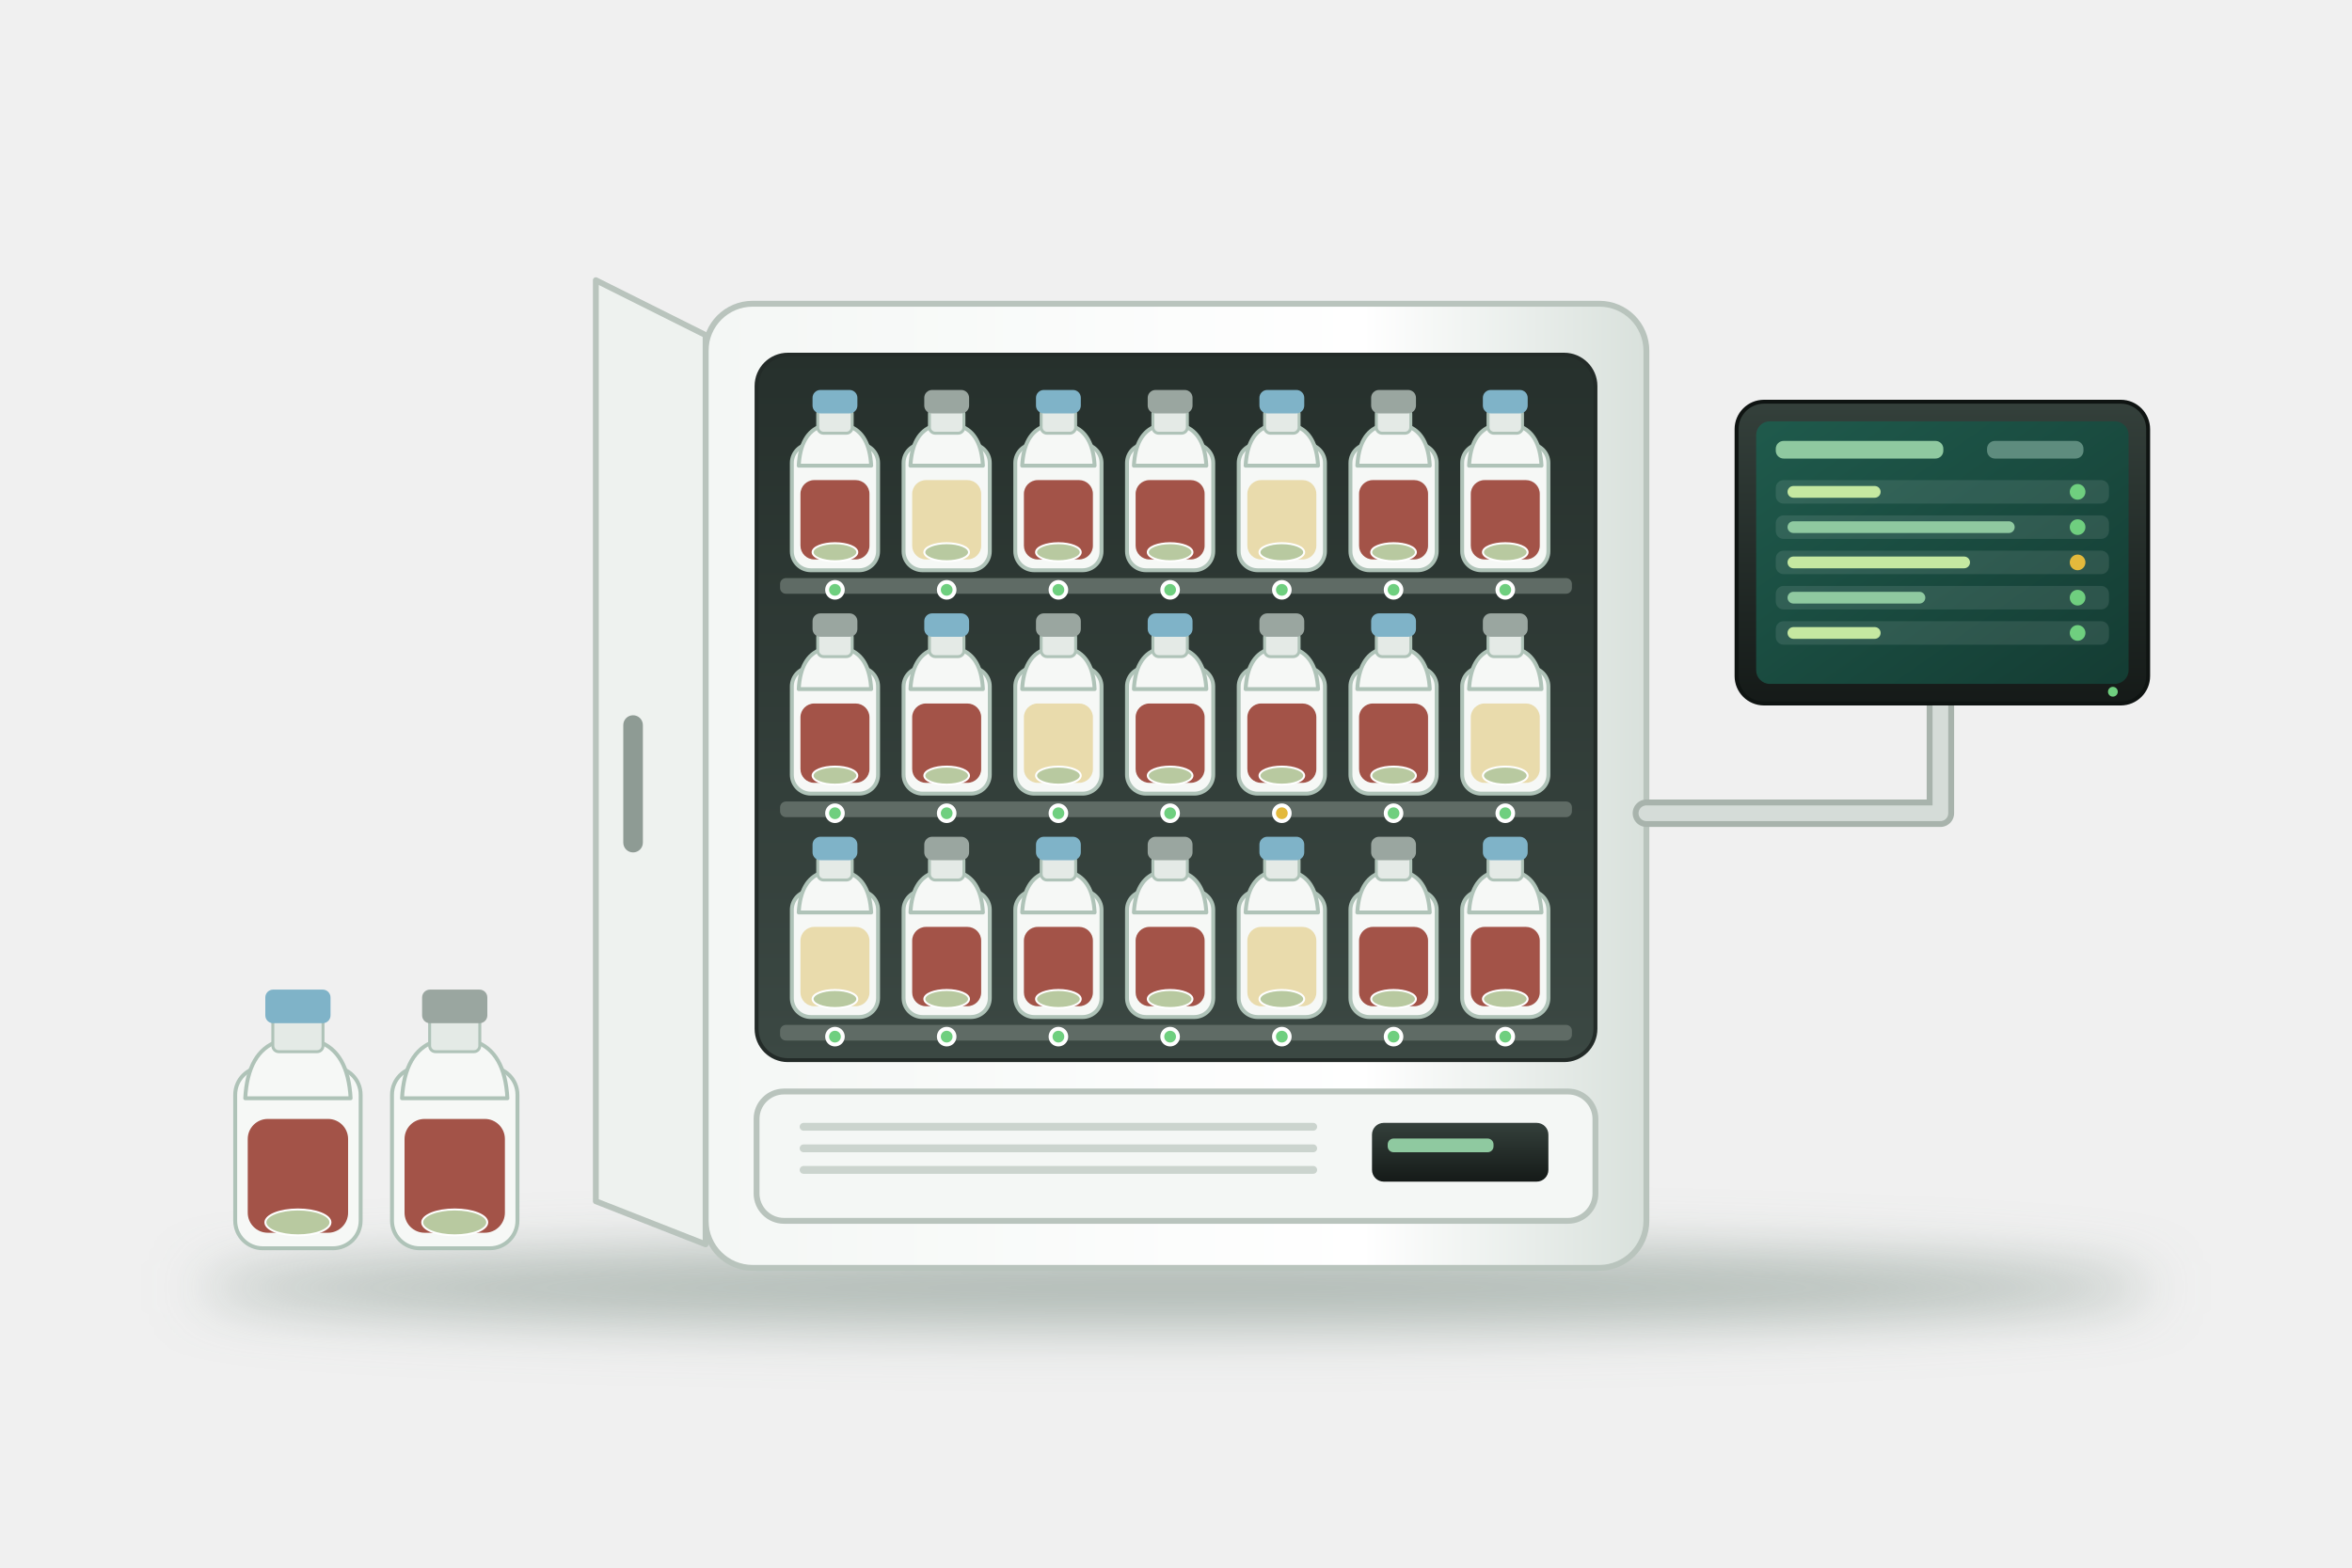
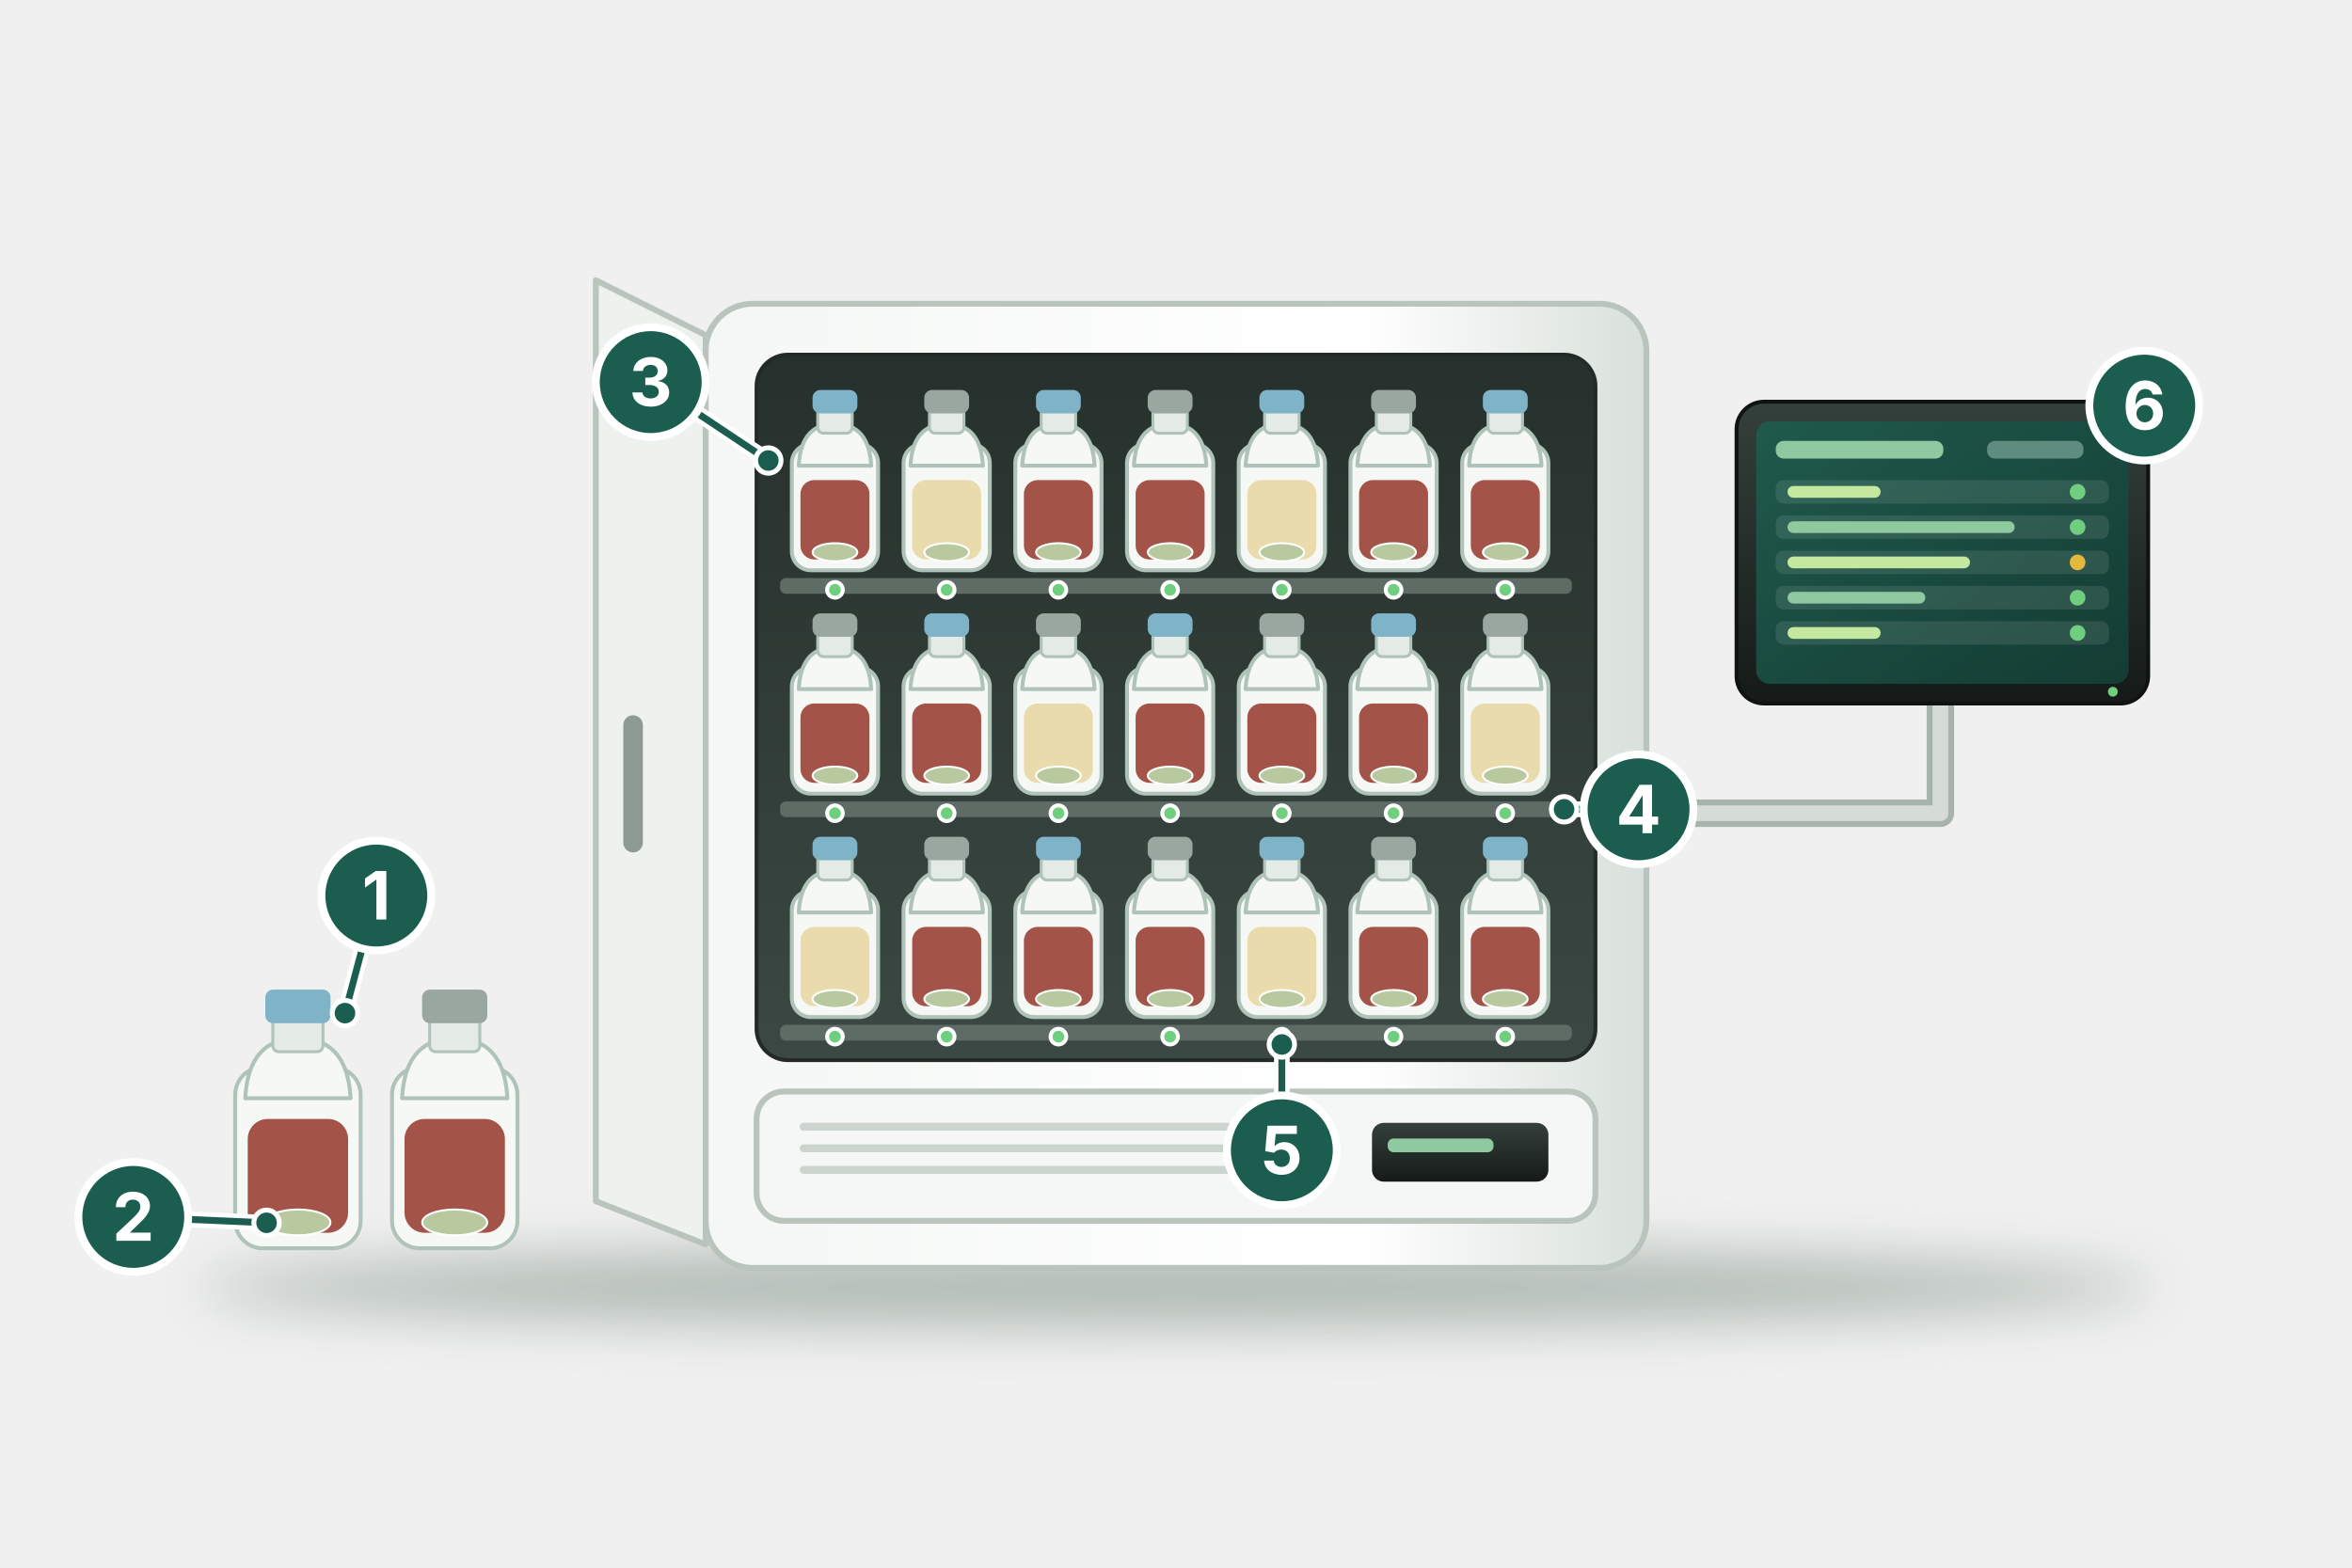
<svg xmlns="http://www.w3.org/2000/svg" viewBox="0 0 1200 800" width="1200" height="800">
  <defs>
    <linearGradient id="body" x1="0" y1="0" x2="0" y2="1">
      <stop offset="0" stop-color="#FFFFFF" />
      <stop offset="1" stop-color="#E1E7E3" />
    </linearGradient>
    <linearGradient id="bodyH" x1="0" y1="0" x2="1" y2="0">
      <stop offset="0" stop-color="#F4F7F5" />
      <stop offset="0.7" stop-color="#FFFFFF" />
      <stop offset="1" stop-color="#D9E1DC" />
    </linearGradient>
    <linearGradient id="topP" x1="0" y1="0" x2="0" y2="1">
      <stop offset="0" stop-color="#EEF2EF" />
      <stop offset="1" stop-color="#D7DFDA" />
    </linearGradient>
    <linearGradient id="deck" x1="0" y1="0" x2="0" y2="1">
      <stop offset="0" stop-color="#C9D4CE" />
      <stop offset="1" stop-color="#E4EAE6" />
    </linearGradient>
    <linearGradient id="screen" x1="0" y1="0" x2="1" y2="1">
      <stop offset="0" stop-color="#1F5A4C" />
      <stop offset="1" stop-color="#143C33" />
    </linearGradient>
    <linearGradient id="dark" x1="0" y1="0" x2="0" y2="1">
      <stop offset="0" stop-color="#34403B" />
      <stop offset="1" stop-color="#151A18" />
    </linearGradient>
    <linearGradient id="niche" x1="0" y1="0" x2="0" y2="1">
      <stop offset="0" stop-color="#26302C" />
      <stop offset="1" stop-color="#3B4843" />
    </linearGradient>
    <linearGradient id="metal" x1="0" y1="0" x2="0" y2="1">
      <stop offset="0" stop-color="#E4E9E6" />
      <stop offset="1" stop-color="#A9B4AE" />
    </linearGradient>
    <linearGradient id="glass" x1="0" y1="0" x2="1" y2="1">
      <stop offset="0" stop-color="#FFFFFF" stop-opacity="0.55" />
      <stop offset="0.45" stop-color="#FFFFFF" stop-opacity="0.08" />
      <stop offset="1" stop-color="#CFE9D9" stop-opacity="0.25" />
    </linearGradient>
    <linearGradient id="liquid" x1="0" y1="0" x2="0" y2="1">
      <stop offset="0" stop-color="#F0D36B" />
      <stop offset="1" stop-color="#E0B73A" />
    </linearGradient>
    <filter id="soft" filterUnits="userSpaceOnUse" x="0" y="0" width="1200" height="800">
      <feGaussianBlur stdDeviation="14" />
    </filter>
  </defs>
  <g transform="translate(0,-55) scale(1)">
    <ellipse cx="600" cy="712" rx="500" ry="20" fill="#6F8479" opacity="0.5" filter="url(#soft)" />
    <rect x="120" y="599.6" width="64" height="92.4" rx="14.08" fill="#F6F8F6" stroke="#AFC3B8" stroke-width="2" />
    <path d="M125.12 615.44 Q126.4 591.68 141.76 586.4 H162.24 Q177.6 591.68 178.88 615.44 Z" fill="#F6F8F6" stroke="#AFC3B8" stroke-width="2" stroke-linecap="round" stroke-linejoin="round" />
    <rect x="139.2" y="573.2" width="25.6" height="18.48" rx="3" fill="#E4EAE6" stroke="#AFC3B8" stroke-width="1.5" />
    <rect x="135.36" y="560" width="33.28" height="17.16" rx="4" fill="#7FB3C8" />
    <rect x="126.4" y="626" width="51.2" height="58.08" rx="10.24" fill="#9E4A3F" opacity="0.95" />
    <ellipse cx="152.0" cy="678.8" rx="16.6" ry="6.6" fill="#B8C9A0" stroke="#FFFFFF" stroke-width="1" />
    <rect x="200" y="599.6" width="64" height="92.4" rx="14.08" fill="#F6F8F6" stroke="#AFC3B8" stroke-width="2" />
    <path d="M205.12 615.44 Q206.4 591.68 221.76 586.4 H242.24 Q257.6 591.68 258.88 615.44 Z" fill="#F6F8F6" stroke="#AFC3B8" stroke-width="2" stroke-linecap="round" stroke-linejoin="round" />
    <rect x="219.2" y="573.2" width="25.6" height="18.48" rx="3" fill="#E4EAE6" stroke="#AFC3B8" stroke-width="1.5" />
    <rect x="215.36" y="560" width="33.28" height="17.16" rx="4" fill="#9AA6A0" />
    <rect x="206.4" y="626" width="51.2" height="58.08" rx="10.24" fill="#9E4A3F" opacity="0.95" />
    <ellipse cx="232.0" cy="678.8" rx="16.6" ry="6.6" fill="#B8C9A0" stroke="#FFFFFF" stroke-width="1" />
    <rect x="360" y="210" width="480" height="492" rx="24" fill="url(#bodyH)" stroke="#B9C4BD" stroke-width="3" />
    <path d="M360 226 L304 198 V 668 L360 690 Z" fill="#EEF2EF" stroke="#B9C4BD" stroke-width="3" stroke-linecap="round" stroke-linejoin="round" />
    <rect x="318" y="420" width="10" height="70" rx="5" fill="#8E9B94" />
    <rect x="386" y="236" width="428" height="360" rx="16" fill="url(#niche)" stroke="#232B28" stroke-width="2" />
    <rect x="398" y="350" width="404" height="8" rx="3" fill="#5F6B65" />
    <rect x="404" y="281.6" width="44" height="64.4" rx="9.68" fill="#F6F8F6" stroke="#AFC3B8" stroke-width="2" />
    <path d="M407.52 292.64 Q408.4 276.08 418.96 272.4 H433.04 Q443.6 276.08 444.48 292.64 Z" fill="#F6F8F6" stroke="#AFC3B8" stroke-width="2" stroke-linecap="round" stroke-linejoin="round" />
    <rect x="417.2" y="263.2" width="17.6" height="12.88" rx="3" fill="#E4EAE6" stroke="#AFC3B8" stroke-width="1.5" />
    <rect x="414.56" y="254" width="22.88" height="11.96" rx="4" fill="#7FB3C8" />
    <rect x="408.4" y="300" width="35.2" height="40.48" rx="7.04" fill="#9E4A3F" opacity="0.95" />
    <ellipse cx="426.0" cy="336.8" rx="11.4" ry="4.6" fill="#B8C9A0" stroke="#FFFFFF" stroke-width="1" />
    <ellipse cx="426.0" cy="356.0" rx="4.0" ry="4.0" fill="#6FCF7F" stroke="#FFFFFF" stroke-width="2" />
    <rect x="461" y="281.6" width="44" height="64.4" rx="9.68" fill="#F6F8F6" stroke="#AFC3B8" stroke-width="2" />
    <path d="M464.52 292.64 Q465.4 276.08 475.96 272.4 H490.04 Q500.6 276.08 501.48 292.64 Z" fill="#F6F8F6" stroke="#AFC3B8" stroke-width="2" stroke-linecap="round" stroke-linejoin="round" />
    <rect x="474.2" y="263.2" width="17.6" height="12.88" rx="3" fill="#E4EAE6" stroke="#AFC3B8" stroke-width="1.5" />
    <rect x="471.56" y="254" width="22.88" height="11.96" rx="4" fill="#9AA6A0" />
    <rect x="465.4" y="300" width="35.2" height="40.48" rx="7.04" fill="#E8D9A8" opacity="0.95" />
    <ellipse cx="483.0" cy="336.8" rx="11.4" ry="4.6" fill="#B8C9A0" stroke="#FFFFFF" stroke-width="1" />
    <ellipse cx="483.0" cy="356.0" rx="4.0" ry="4.0" fill="#6FCF7F" stroke="#FFFFFF" stroke-width="2" />
    <rect x="518" y="281.6" width="44" height="64.4" rx="9.68" fill="#F6F8F6" stroke="#AFC3B8" stroke-width="2" />
    <path d="M521.52 292.64 Q522.4 276.08 532.96 272.4 H547.04 Q557.6 276.08 558.48 292.64 Z" fill="#F6F8F6" stroke="#AFC3B8" stroke-width="2" stroke-linecap="round" stroke-linejoin="round" />
    <rect x="531.2" y="263.2" width="17.6" height="12.88" rx="3" fill="#E4EAE6" stroke="#AFC3B8" stroke-width="1.5" />
    <rect x="528.56" y="254" width="22.88" height="11.96" rx="4" fill="#7FB3C8" />
    <rect x="522.4" y="300" width="35.2" height="40.48" rx="7.04" fill="#9E4A3F" opacity="0.95" />
    <ellipse cx="540.0" cy="336.8" rx="11.4" ry="4.6" fill="#B8C9A0" stroke="#FFFFFF" stroke-width="1" />
    <ellipse cx="540.0" cy="356.0" rx="4.0" ry="4.0" fill="#6FCF7F" stroke="#FFFFFF" stroke-width="2" />
    <rect x="575" y="281.6" width="44" height="64.4" rx="9.68" fill="#F6F8F6" stroke="#AFC3B8" stroke-width="2" />
    <path d="M578.52 292.64 Q579.4 276.08 589.96 272.4 H604.04 Q614.6 276.08 615.48 292.64 Z" fill="#F6F8F6" stroke="#AFC3B8" stroke-width="2" stroke-linecap="round" stroke-linejoin="round" />
    <rect x="588.2" y="263.2" width="17.6" height="12.88" rx="3" fill="#E4EAE6" stroke="#AFC3B8" stroke-width="1.5" />
    <rect x="585.56" y="254" width="22.88" height="11.96" rx="4" fill="#9AA6A0" />
    <rect x="579.4" y="300" width="35.2" height="40.48" rx="7.04" fill="#9E4A3F" opacity="0.95" />
    <ellipse cx="597.0" cy="336.8" rx="11.4" ry="4.6" fill="#B8C9A0" stroke="#FFFFFF" stroke-width="1" />
    <ellipse cx="597.0" cy="356.0" rx="4.0" ry="4.0" fill="#6FCF7F" stroke="#FFFFFF" stroke-width="2" />
    <rect x="632" y="281.6" width="44" height="64.4" rx="9.68" fill="#F6F8F6" stroke="#AFC3B8" stroke-width="2" />
    <path d="M635.52 292.64 Q636.4 276.08 646.96 272.4 H661.04 Q671.6 276.08 672.48 292.64 Z" fill="#F6F8F6" stroke="#AFC3B8" stroke-width="2" stroke-linecap="round" stroke-linejoin="round" />
    <rect x="645.2" y="263.2" width="17.6" height="12.88" rx="3" fill="#E4EAE6" stroke="#AFC3B8" stroke-width="1.5" />
    <rect x="642.56" y="254" width="22.88" height="11.96" rx="4" fill="#7FB3C8" />
    <rect x="636.4" y="300" width="35.2" height="40.48" rx="7.04" fill="#E8D9A8" opacity="0.95" />
    <ellipse cx="654.0" cy="336.8" rx="11.4" ry="4.6" fill="#B8C9A0" stroke="#FFFFFF" stroke-width="1" />
    <ellipse cx="654.0" cy="356.0" rx="4.0" ry="4.0" fill="#6FCF7F" stroke="#FFFFFF" stroke-width="2" />
    <rect x="689" y="281.6" width="44" height="64.4" rx="9.68" fill="#F6F8F6" stroke="#AFC3B8" stroke-width="2" />
    <path d="M692.52 292.64 Q693.4 276.08 703.96 272.4 H718.04 Q728.6 276.08 729.48 292.64 Z" fill="#F6F8F6" stroke="#AFC3B8" stroke-width="2" stroke-linecap="round" stroke-linejoin="round" />
    <rect x="702.2" y="263.2" width="17.6" height="12.88" rx="3" fill="#E4EAE6" stroke="#AFC3B8" stroke-width="1.5" />
    <rect x="699.56" y="254" width="22.88" height="11.96" rx="4" fill="#9AA6A0" />
    <rect x="693.4" y="300" width="35.2" height="40.48" rx="7.04" fill="#9E4A3F" opacity="0.95" />
    <ellipse cx="711.0" cy="336.8" rx="11.4" ry="4.6" fill="#B8C9A0" stroke="#FFFFFF" stroke-width="1" />
    <ellipse cx="711.0" cy="356.0" rx="4.0" ry="4.0" fill="#6FCF7F" stroke="#FFFFFF" stroke-width="2" />
    <rect x="746" y="281.6" width="44" height="64.4" rx="9.68" fill="#F6F8F6" stroke="#AFC3B8" stroke-width="2" />
    <path d="M749.52 292.64 Q750.4 276.08 760.96 272.4 H775.04 Q785.6 276.08 786.48 292.64 Z" fill="#F6F8F6" stroke="#AFC3B8" stroke-width="2" stroke-linecap="round" stroke-linejoin="round" />
    <rect x="759.2" y="263.2" width="17.6" height="12.88" rx="3" fill="#E4EAE6" stroke="#AFC3B8" stroke-width="1.5" />
    <rect x="756.56" y="254" width="22.88" height="11.96" rx="4" fill="#7FB3C8" />
    <rect x="750.4" y="300" width="35.2" height="40.48" rx="7.04" fill="#9E4A3F" opacity="0.95" />
    <ellipse cx="768.0" cy="336.8" rx="11.4" ry="4.6" fill="#B8C9A0" stroke="#FFFFFF" stroke-width="1" />
    <ellipse cx="768.0" cy="356.0" rx="4.0" ry="4.0" fill="#6FCF7F" stroke="#FFFFFF" stroke-width="2" />
    <rect x="398" y="464" width="404" height="8" rx="3" fill="#5F6B65" />
    <rect x="404" y="395.6" width="44" height="64.4" rx="9.68" fill="#F6F8F6" stroke="#AFC3B8" stroke-width="2" />
    <path d="M407.52 406.64 Q408.4 390.08 418.96 386.4 H433.04 Q443.6 390.08 444.48 406.64 Z" fill="#F6F8F6" stroke="#AFC3B8" stroke-width="2" stroke-linecap="round" stroke-linejoin="round" />
    <rect x="417.2" y="377.2" width="17.6" height="12.88" rx="3" fill="#E4EAE6" stroke="#AFC3B8" stroke-width="1.5" />
    <rect x="414.56" y="368" width="22.88" height="11.96" rx="4" fill="#9AA6A0" />
    <rect x="408.4" y="414" width="35.2" height="40.48" rx="7.04" fill="#9E4A3F" opacity="0.95" />
    <ellipse cx="426.0" cy="450.8" rx="11.4" ry="4.6" fill="#B8C9A0" stroke="#FFFFFF" stroke-width="1" />
    <ellipse cx="426.0" cy="470.0" rx="4.0" ry="4.0" fill="#6FCF7F" stroke="#FFFFFF" stroke-width="2" />
    <rect x="461" y="395.6" width="44" height="64.4" rx="9.68" fill="#F6F8F6" stroke="#AFC3B8" stroke-width="2" />
    <path d="M464.52 406.64 Q465.4 390.08 475.96 386.4 H490.04 Q500.6 390.08 501.48 406.64 Z" fill="#F6F8F6" stroke="#AFC3B8" stroke-width="2" stroke-linecap="round" stroke-linejoin="round" />
    <rect x="474.2" y="377.2" width="17.6" height="12.88" rx="3" fill="#E4EAE6" stroke="#AFC3B8" stroke-width="1.5" />
    <rect x="471.56" y="368" width="22.88" height="11.96" rx="4" fill="#7FB3C8" />
    <rect x="465.4" y="414" width="35.2" height="40.48" rx="7.04" fill="#9E4A3F" opacity="0.95" />
    <ellipse cx="483.0" cy="450.8" rx="11.4" ry="4.6" fill="#B8C9A0" stroke="#FFFFFF" stroke-width="1" />
    <ellipse cx="483.0" cy="470.0" rx="4.0" ry="4.0" fill="#6FCF7F" stroke="#FFFFFF" stroke-width="2" />
    <rect x="518" y="395.6" width="44" height="64.4" rx="9.68" fill="#F6F8F6" stroke="#AFC3B8" stroke-width="2" />
    <path d="M521.52 406.64 Q522.4 390.08 532.96 386.4 H547.04 Q557.6 390.08 558.48 406.64 Z" fill="#F6F8F6" stroke="#AFC3B8" stroke-width="2" stroke-linecap="round" stroke-linejoin="round" />
    <rect x="531.2" y="377.2" width="17.6" height="12.88" rx="3" fill="#E4EAE6" stroke="#AFC3B8" stroke-width="1.5" />
    <rect x="528.56" y="368" width="22.88" height="11.96" rx="4" fill="#9AA6A0" />
    <rect x="522.4" y="414" width="35.2" height="40.48" rx="7.04" fill="#E8D9A8" opacity="0.95" />
    <ellipse cx="540.0" cy="450.8" rx="11.4" ry="4.6" fill="#B8C9A0" stroke="#FFFFFF" stroke-width="1" />
    <ellipse cx="540.0" cy="470.0" rx="4.0" ry="4.0" fill="#6FCF7F" stroke="#FFFFFF" stroke-width="2" />
    <rect x="575" y="395.6" width="44" height="64.4" rx="9.68" fill="#F6F8F6" stroke="#AFC3B8" stroke-width="2" />
    <path d="M578.52 406.64 Q579.4 390.08 589.96 386.4 H604.04 Q614.6 390.08 615.48 406.64 Z" fill="#F6F8F6" stroke="#AFC3B8" stroke-width="2" stroke-linecap="round" stroke-linejoin="round" />
    <rect x="588.2" y="377.2" width="17.6" height="12.88" rx="3" fill="#E4EAE6" stroke="#AFC3B8" stroke-width="1.5" />
    <rect x="585.56" y="368" width="22.88" height="11.96" rx="4" fill="#7FB3C8" />
    <rect x="579.4" y="414" width="35.2" height="40.48" rx="7.04" fill="#9E4A3F" opacity="0.95" />
    <ellipse cx="597.0" cy="450.8" rx="11.4" ry="4.6" fill="#B8C9A0" stroke="#FFFFFF" stroke-width="1" />
    <ellipse cx="597.0" cy="470.0" rx="4.0" ry="4.0" fill="#6FCF7F" stroke="#FFFFFF" stroke-width="2" />
    <rect x="632" y="395.6" width="44" height="64.4" rx="9.68" fill="#F6F8F6" stroke="#AFC3B8" stroke-width="2" />
    <path d="M635.52 406.64 Q636.4 390.08 646.96 386.4 H661.04 Q671.6 390.08 672.48 406.64 Z" fill="#F6F8F6" stroke="#AFC3B8" stroke-width="2" stroke-linecap="round" stroke-linejoin="round" />
    <rect x="645.2" y="377.2" width="17.6" height="12.88" rx="3" fill="#E4EAE6" stroke="#AFC3B8" stroke-width="1.5" />
    <rect x="642.56" y="368" width="22.88" height="11.96" rx="4" fill="#9AA6A0" />
    <rect x="636.4" y="414" width="35.2" height="40.48" rx="7.04" fill="#9E4A3F" opacity="0.95" />
    <ellipse cx="654.0" cy="450.8" rx="11.4" ry="4.6" fill="#B8C9A0" stroke="#FFFFFF" stroke-width="1" />
-     <ellipse cx="654.0" cy="470.0" rx="4.0" ry="4.0" fill="#E3B93C" stroke="#FFFFFF" stroke-width="2" />
+     <ellipse cx="654.0" cy="470.0" rx="4.0" ry="4.0" fill="#6FCF7F" stroke="#FFFFFF" stroke-width="2" />
    <rect x="689" y="395.6" width="44" height="64.4" rx="9.68" fill="#F6F8F6" stroke="#AFC3B8" stroke-width="2" />
    <path d="M692.52 406.64 Q693.4 390.08 703.96 386.4 H718.04 Q728.6 390.08 729.48 406.64 Z" fill="#F6F8F6" stroke="#AFC3B8" stroke-width="2" stroke-linecap="round" stroke-linejoin="round" />
    <rect x="702.2" y="377.2" width="17.6" height="12.88" rx="3" fill="#E4EAE6" stroke="#AFC3B8" stroke-width="1.5" />
    <rect x="699.56" y="368" width="22.88" height="11.96" rx="4" fill="#7FB3C8" />
    <rect x="693.4" y="414" width="35.2" height="40.48" rx="7.04" fill="#9E4A3F" opacity="0.95" />
    <ellipse cx="711.0" cy="450.8" rx="11.4" ry="4.6" fill="#B8C9A0" stroke="#FFFFFF" stroke-width="1" />
    <ellipse cx="711.0" cy="470.0" rx="4.0" ry="4.0" fill="#6FCF7F" stroke="#FFFFFF" stroke-width="2" />
    <rect x="746" y="395.6" width="44" height="64.4" rx="9.68" fill="#F6F8F6" stroke="#AFC3B8" stroke-width="2" />
    <path d="M749.52 406.64 Q750.4 390.08 760.96 386.4 H775.04 Q785.6 390.08 786.48 406.64 Z" fill="#F6F8F6" stroke="#AFC3B8" stroke-width="2" stroke-linecap="round" stroke-linejoin="round" />
    <rect x="759.2" y="377.2" width="17.6" height="12.88" rx="3" fill="#E4EAE6" stroke="#AFC3B8" stroke-width="1.5" />
    <rect x="756.56" y="368" width="22.88" height="11.96" rx="4" fill="#9AA6A0" />
    <rect x="750.4" y="414" width="35.2" height="40.48" rx="7.04" fill="#E8D9A8" opacity="0.95" />
    <ellipse cx="768.0" cy="450.8" rx="11.4" ry="4.6" fill="#B8C9A0" stroke="#FFFFFF" stroke-width="1" />
    <ellipse cx="768.0" cy="470.0" rx="4.0" ry="4.0" fill="#6FCF7F" stroke="#FFFFFF" stroke-width="2" />
    <rect x="398" y="578" width="404" height="8" rx="3" fill="#5F6B65" />
    <rect x="404" y="509.6" width="44" height="64.4" rx="9.68" fill="#F6F8F6" stroke="#AFC3B8" stroke-width="2" />
    <path d="M407.52 520.64 Q408.4 504.08 418.96 500.4 H433.04 Q443.6 504.08 444.48 520.64 Z" fill="#F6F8F6" stroke="#AFC3B8" stroke-width="2" stroke-linecap="round" stroke-linejoin="round" />
    <rect x="417.2" y="491.2" width="17.6" height="12.88" rx="3" fill="#E4EAE6" stroke="#AFC3B8" stroke-width="1.5" />
    <rect x="414.56" y="482" width="22.88" height="11.96" rx="4" fill="#7FB3C8" />
    <rect x="408.4" y="528" width="35.2" height="40.48" rx="7.04" fill="#E8D9A8" opacity="0.95" />
    <ellipse cx="426.0" cy="564.8" rx="11.4" ry="4.6" fill="#B8C9A0" stroke="#FFFFFF" stroke-width="1" />
    <ellipse cx="426.0" cy="584.0" rx="4.0" ry="4.0" fill="#6FCF7F" stroke="#FFFFFF" stroke-width="2" />
    <rect x="461" y="509.6" width="44" height="64.4" rx="9.68" fill="#F6F8F6" stroke="#AFC3B8" stroke-width="2" />
    <path d="M464.52 520.64 Q465.4 504.08 475.96 500.4 H490.04 Q500.6 504.08 501.48 520.64 Z" fill="#F6F8F6" stroke="#AFC3B8" stroke-width="2" stroke-linecap="round" stroke-linejoin="round" />
    <rect x="474.2" y="491.2" width="17.6" height="12.88" rx="3" fill="#E4EAE6" stroke="#AFC3B8" stroke-width="1.5" />
    <rect x="471.56" y="482" width="22.88" height="11.96" rx="4" fill="#9AA6A0" />
    <rect x="465.4" y="528" width="35.2" height="40.48" rx="7.04" fill="#9E4A3F" opacity="0.95" />
    <ellipse cx="483.0" cy="564.8" rx="11.4" ry="4.6" fill="#B8C9A0" stroke="#FFFFFF" stroke-width="1" />
    <ellipse cx="483.0" cy="584.0" rx="4.0" ry="4.0" fill="#6FCF7F" stroke="#FFFFFF" stroke-width="2" />
    <rect x="518" y="509.6" width="44" height="64.4" rx="9.68" fill="#F6F8F6" stroke="#AFC3B8" stroke-width="2" />
    <path d="M521.52 520.64 Q522.4 504.08 532.96 500.4 H547.04 Q557.6 504.08 558.48 520.64 Z" fill="#F6F8F6" stroke="#AFC3B8" stroke-width="2" stroke-linecap="round" stroke-linejoin="round" />
    <rect x="531.2" y="491.2" width="17.6" height="12.88" rx="3" fill="#E4EAE6" stroke="#AFC3B8" stroke-width="1.5" />
    <rect x="528.56" y="482" width="22.88" height="11.96" rx="4" fill="#7FB3C8" />
    <rect x="522.4" y="528" width="35.2" height="40.48" rx="7.04" fill="#9E4A3F" opacity="0.95" />
    <ellipse cx="540.0" cy="564.8" rx="11.4" ry="4.6" fill="#B8C9A0" stroke="#FFFFFF" stroke-width="1" />
    <ellipse cx="540.0" cy="584.0" rx="4.0" ry="4.0" fill="#6FCF7F" stroke="#FFFFFF" stroke-width="2" />
    <rect x="575" y="509.6" width="44" height="64.4" rx="9.68" fill="#F6F8F6" stroke="#AFC3B8" stroke-width="2" />
    <path d="M578.52 520.64 Q579.4 504.08 589.96 500.4 H604.04 Q614.6 504.08 615.48 520.64 Z" fill="#F6F8F6" stroke="#AFC3B8" stroke-width="2" stroke-linecap="round" stroke-linejoin="round" />
    <rect x="588.2" y="491.2" width="17.6" height="12.88" rx="3" fill="#E4EAE6" stroke="#AFC3B8" stroke-width="1.5" />
    <rect x="585.56" y="482" width="22.88" height="11.96" rx="4" fill="#9AA6A0" />
    <rect x="579.4" y="528" width="35.2" height="40.48" rx="7.04" fill="#9E4A3F" opacity="0.95" />
    <ellipse cx="597.0" cy="564.8" rx="11.4" ry="4.6" fill="#B8C9A0" stroke="#FFFFFF" stroke-width="1" />
    <ellipse cx="597.0" cy="584.0" rx="4.0" ry="4.0" fill="#6FCF7F" stroke="#FFFFFF" stroke-width="2" />
    <rect x="632" y="509.6" width="44" height="64.4" rx="9.68" fill="#F6F8F6" stroke="#AFC3B8" stroke-width="2" />
    <path d="M635.52 520.64 Q636.4 504.08 646.96 500.4 H661.04 Q671.6 504.08 672.48 520.64 Z" fill="#F6F8F6" stroke="#AFC3B8" stroke-width="2" stroke-linecap="round" stroke-linejoin="round" />
    <rect x="645.2" y="491.2" width="17.6" height="12.88" rx="3" fill="#E4EAE6" stroke="#AFC3B8" stroke-width="1.5" />
    <rect x="642.56" y="482" width="22.88" height="11.96" rx="4" fill="#7FB3C8" />
    <rect x="636.4" y="528" width="35.2" height="40.48" rx="7.04" fill="#E8D9A8" opacity="0.95" />
    <ellipse cx="654.0" cy="564.8" rx="11.4" ry="4.6" fill="#B8C9A0" stroke="#FFFFFF" stroke-width="1" />
-     <ellipse cx="654.0" cy="584.0" rx="4.0" ry="4.0" fill="#6FCF7F" stroke="#FFFFFF" stroke-width="2" />
+     <ellipse cx="654.0" cy="584.0" rx="4.0" ry="4.0" fill="#E3B93C" stroke="#FFFFFF" stroke-width="2" />
    <rect x="689" y="509.6" width="44" height="64.4" rx="9.68" fill="#F6F8F6" stroke="#AFC3B8" stroke-width="2" />
    <path d="M692.52 520.64 Q693.4 504.08 703.96 500.4 H718.04 Q728.6 504.08 729.48 520.64 Z" fill="#F6F8F6" stroke="#AFC3B8" stroke-width="2" stroke-linecap="round" stroke-linejoin="round" />
    <rect x="702.2" y="491.2" width="17.6" height="12.88" rx="3" fill="#E4EAE6" stroke="#AFC3B8" stroke-width="1.5" />
    <rect x="699.56" y="482" width="22.88" height="11.96" rx="4" fill="#9AA6A0" />
    <rect x="693.4" y="528" width="35.2" height="40.48" rx="7.04" fill="#9E4A3F" opacity="0.95" />
    <ellipse cx="711.0" cy="564.8" rx="11.4" ry="4.6" fill="#B8C9A0" stroke="#FFFFFF" stroke-width="1" />
    <ellipse cx="711.0" cy="584.0" rx="4.0" ry="4.0" fill="#6FCF7F" stroke="#FFFFFF" stroke-width="2" />
    <rect x="746" y="509.6" width="44" height="64.4" rx="9.68" fill="#F6F8F6" stroke="#AFC3B8" stroke-width="2" />
    <path d="M749.52 520.64 Q750.4 504.08 760.96 500.4 H775.04 Q785.6 504.08 786.48 520.64 Z" fill="#F6F8F6" stroke="#AFC3B8" stroke-width="2" stroke-linecap="round" stroke-linejoin="round" />
    <rect x="759.2" y="491.2" width="17.6" height="12.88" rx="3" fill="#E4EAE6" stroke="#AFC3B8" stroke-width="1.5" />
    <rect x="756.56" y="482" width="22.88" height="11.96" rx="4" fill="#7FB3C8" />
    <rect x="750.4" y="528" width="35.2" height="40.48" rx="7.04" fill="#9E4A3F" opacity="0.95" />
    <ellipse cx="768.0" cy="564.8" rx="11.4" ry="4.6" fill="#B8C9A0" stroke="#FFFFFF" stroke-width="1" />
    <ellipse cx="768.0" cy="584.0" rx="4.0" ry="4.0" fill="#6FCF7F" stroke="#FFFFFF" stroke-width="2" />
    <rect x="386" y="612" width="428" height="66" rx="14" fill="#F4F7F5" stroke="#B9C4BD" stroke-width="3" />
    <line x1="410" y1="630" x2="670" y2="630" stroke="#CBD4CE" stroke-width="4" stroke-linecap="round" />
    <line x1="410" y1="641" x2="670" y2="641" stroke="#CBD4CE" stroke-width="4" stroke-linecap="round" />
    <line x1="410" y1="652" x2="670" y2="652" stroke="#CBD4CE" stroke-width="4" stroke-linecap="round" />
    <rect x="700" y="628" width="90" height="30" rx="6" fill="url(#dark)" />
    <rect x="708" y="636" width="54" height="7" rx="3" fill="#8FC9A0" />
    <path d="M840 470 L990 470 L990 414" fill="none" stroke="#A8B3AC" stroke-width="14" stroke-linecap="round" stroke-linejoin="round" />
    <path d="M840 470 L990 470 L990 414" fill="none" stroke="#D5DCD8" stroke-width="8" stroke-linecap="round" stroke-linejoin="round" />
    <rect x="886" y="260" width="210" height="154" rx="14" fill="url(#dark)" stroke="#0F1412" stroke-width="2" />
    <rect x="896" y="270" width="190" height="134" rx="7" fill="url(#screen)" />
    <g transform="translate(896,270)">
      <rect x="10" y="10" width="85.5" height="9" rx="4" fill="#8FC9A0" />
      <rect x="117.8" y="10" width="49.2" height="9" rx="4" fill="#5E8C7E" />
      <rect x="10" y="30" width="170" height="12" rx="4" fill="#FFFFFF" opacity="0.10" />
      <rect x="16" y="33" width="47.5" height="6" rx="3" fill="#C5E8A1" />
      <ellipse cx="164.0" cy="36.0" rx="4.0" ry="4.0" fill="#6FCF7F" />
      <rect x="10" y="48" width="170" height="12" rx="4" fill="#FFFFFF" opacity="0.10" />
      <rect x="16" y="51" width="115.9" height="6" rx="3" fill="#8FC9A0" />
      <ellipse cx="164.0" cy="54.0" rx="4.0" ry="4.0" fill="#6FCF7F" />
      <rect x="10" y="66" width="170" height="12" rx="4" fill="#FFFFFF" opacity="0.10" />
      <rect x="16" y="69" width="93.1" height="6" rx="3" fill="#C5E8A1" />
      <ellipse cx="164.0" cy="72.0" rx="4.0" ry="4.0" fill="#E3B93C" />
      <rect x="10" y="84" width="170" height="12" rx="4" fill="#FFFFFF" opacity="0.10" />
      <rect x="16" y="87" width="70.3" height="6" rx="3" fill="#8FC9A0" />
      <ellipse cx="164.0" cy="90.0" rx="4.0" ry="4.0" fill="#6FCF7F" />
      <rect x="10" y="102" width="170" height="12" rx="4" fill="#FFFFFF" opacity="0.10" />
      <rect x="16" y="105" width="47.5" height="6" rx="3" fill="#C5E8A1" />
      <ellipse cx="164.0" cy="108.0" rx="4.0" ry="4.0" fill="#6FCF7F" />
    </g>
    <ellipse cx="1078.0" cy="408.0" rx="2.5" ry="2.5" fill="#6FCF7F" />
  </g>
+   <g id="callouts" font-family="Inter, Arial, sans-serif" font-weight="700" text-anchor="middle">
+     <g class="callout" data-n="1">
+       <line x1="184.785" y1="484.055" x2="176" y2="517" stroke="#FFFFFF" stroke-width="8" stroke-linecap="round" />
+       <line x1="184.785" y1="484.055" x2="176" y2="517" stroke="#1B5E50" stroke-width="3.5" stroke-linecap="round" />
+       <ellipse cx="176.0" cy="517.0" rx="6.5" ry="6.5" fill="#1B5E50" stroke="#FFFFFF" stroke-width="2.5" />
+       <ellipse cx="192.0" cy="457.0" rx="28.0" ry="28.0" fill="#1B5E50" stroke="#FFFFFF" stroke-width="4" />
+       <text x="192.0" y="469.2" font-size="34" fill="#FFFFFF">1</text>
+     </g>
+     <g class="callout" data-n="2">
+       <line x1="95.973" y1="622.234" x2="136" y2="624" stroke="#FFFFFF" stroke-width="8" stroke-linecap="round" />
+       <line x1="95.973" y1="622.234" x2="136" y2="624" stroke="#1B5E50" stroke-width="3.5" stroke-linecap="round" />
+       <ellipse cx="136.0" cy="624.0" rx="6.5" ry="6.5" fill="#1B5E50" stroke="#FFFFFF" stroke-width="2.5" />
+       <ellipse cx="68.0" cy="621.0" rx="28.0" ry="28.0" fill="#1B5E50" stroke="#FFFFFF" stroke-width="4" />
+       <text x="68.0" y="633.2" font-size="34" fill="#FFFFFF">2</text>
+     </g>
+     <g class="callout" data-n="3">
+       <line x1="355.297" y1="210.532" x2="392" y2="235" stroke="#FFFFFF" stroke-width="8" stroke-linecap="round" />
+       <line x1="355.297" y1="210.532" x2="392" y2="235" stroke="#1B5E50" stroke-width="3.5" stroke-linecap="round" />
+       <ellipse cx="392.0" cy="235.0" rx="6.5" ry="6.5" fill="#1B5E50" stroke="#FFFFFF" stroke-width="2.5" />
+       <ellipse cx="332.0" cy="195.0" rx="28.0" ry="28.0" fill="#1B5E50" stroke="#FFFFFF" stroke-width="4" />
+       <text x="332.0" y="207.2" font-size="34" fill="#FFFFFF">3</text>
+     </g>
+     <g class="callout" data-n="4">
+       <line x1="808" y1="413" x2="798" y2="413" stroke="#FFFFFF" stroke-width="8" stroke-linecap="round" />
+       <line x1="808" y1="413" x2="798" y2="413" stroke="#1B5E50" stroke-width="3.5" stroke-linecap="round" />
+       <ellipse cx="798.0" cy="413.0" rx="6.5" ry="6.5" fill="#1B5E50" stroke="#FFFFFF" stroke-width="2.5" />
+       <ellipse cx="836.0" cy="413.0" rx="28.0" ry="28.0" fill="#1B5E50" stroke="#FFFFFF" stroke-width="4" />
+       <text x="836.0" y="425.2" font-size="34" fill="#FFFFFF">4</text>
+     </g>
+     <g class="callout" data-n="5">
+       <line x1="654" y1="559" x2="654" y2="533" stroke="#FFFFFF" stroke-width="8" stroke-linecap="round" />
+       <line x1="654" y1="559" x2="654" y2="533" stroke="#1B5E50" stroke-width="3.5" stroke-linecap="round" />
+       <ellipse cx="654.0" cy="533.0" rx="6.5" ry="6.5" fill="#1B5E50" stroke="#FFFFFF" stroke-width="2.5" />
+       <ellipse cx="654.0" cy="587.0" rx="28.0" ry="28.0" fill="#1B5E50" stroke="#FFFFFF" stroke-width="4" />
+       <text x="654.0" y="599.2" font-size="34" fill="#FFFFFF">5</text>
+     </g>
+     <g class="callout" data-n="6">
+       <ellipse cx="1094.0" cy="207.0" rx="28.0" ry="28.0" fill="#1B5E50" stroke="#FFFFFF" stroke-width="4" />
+       <text x="1094.0" y="219.2" font-size="34" fill="#FFFFFF">6</text>
+     </g>
+   </g>
</svg>
